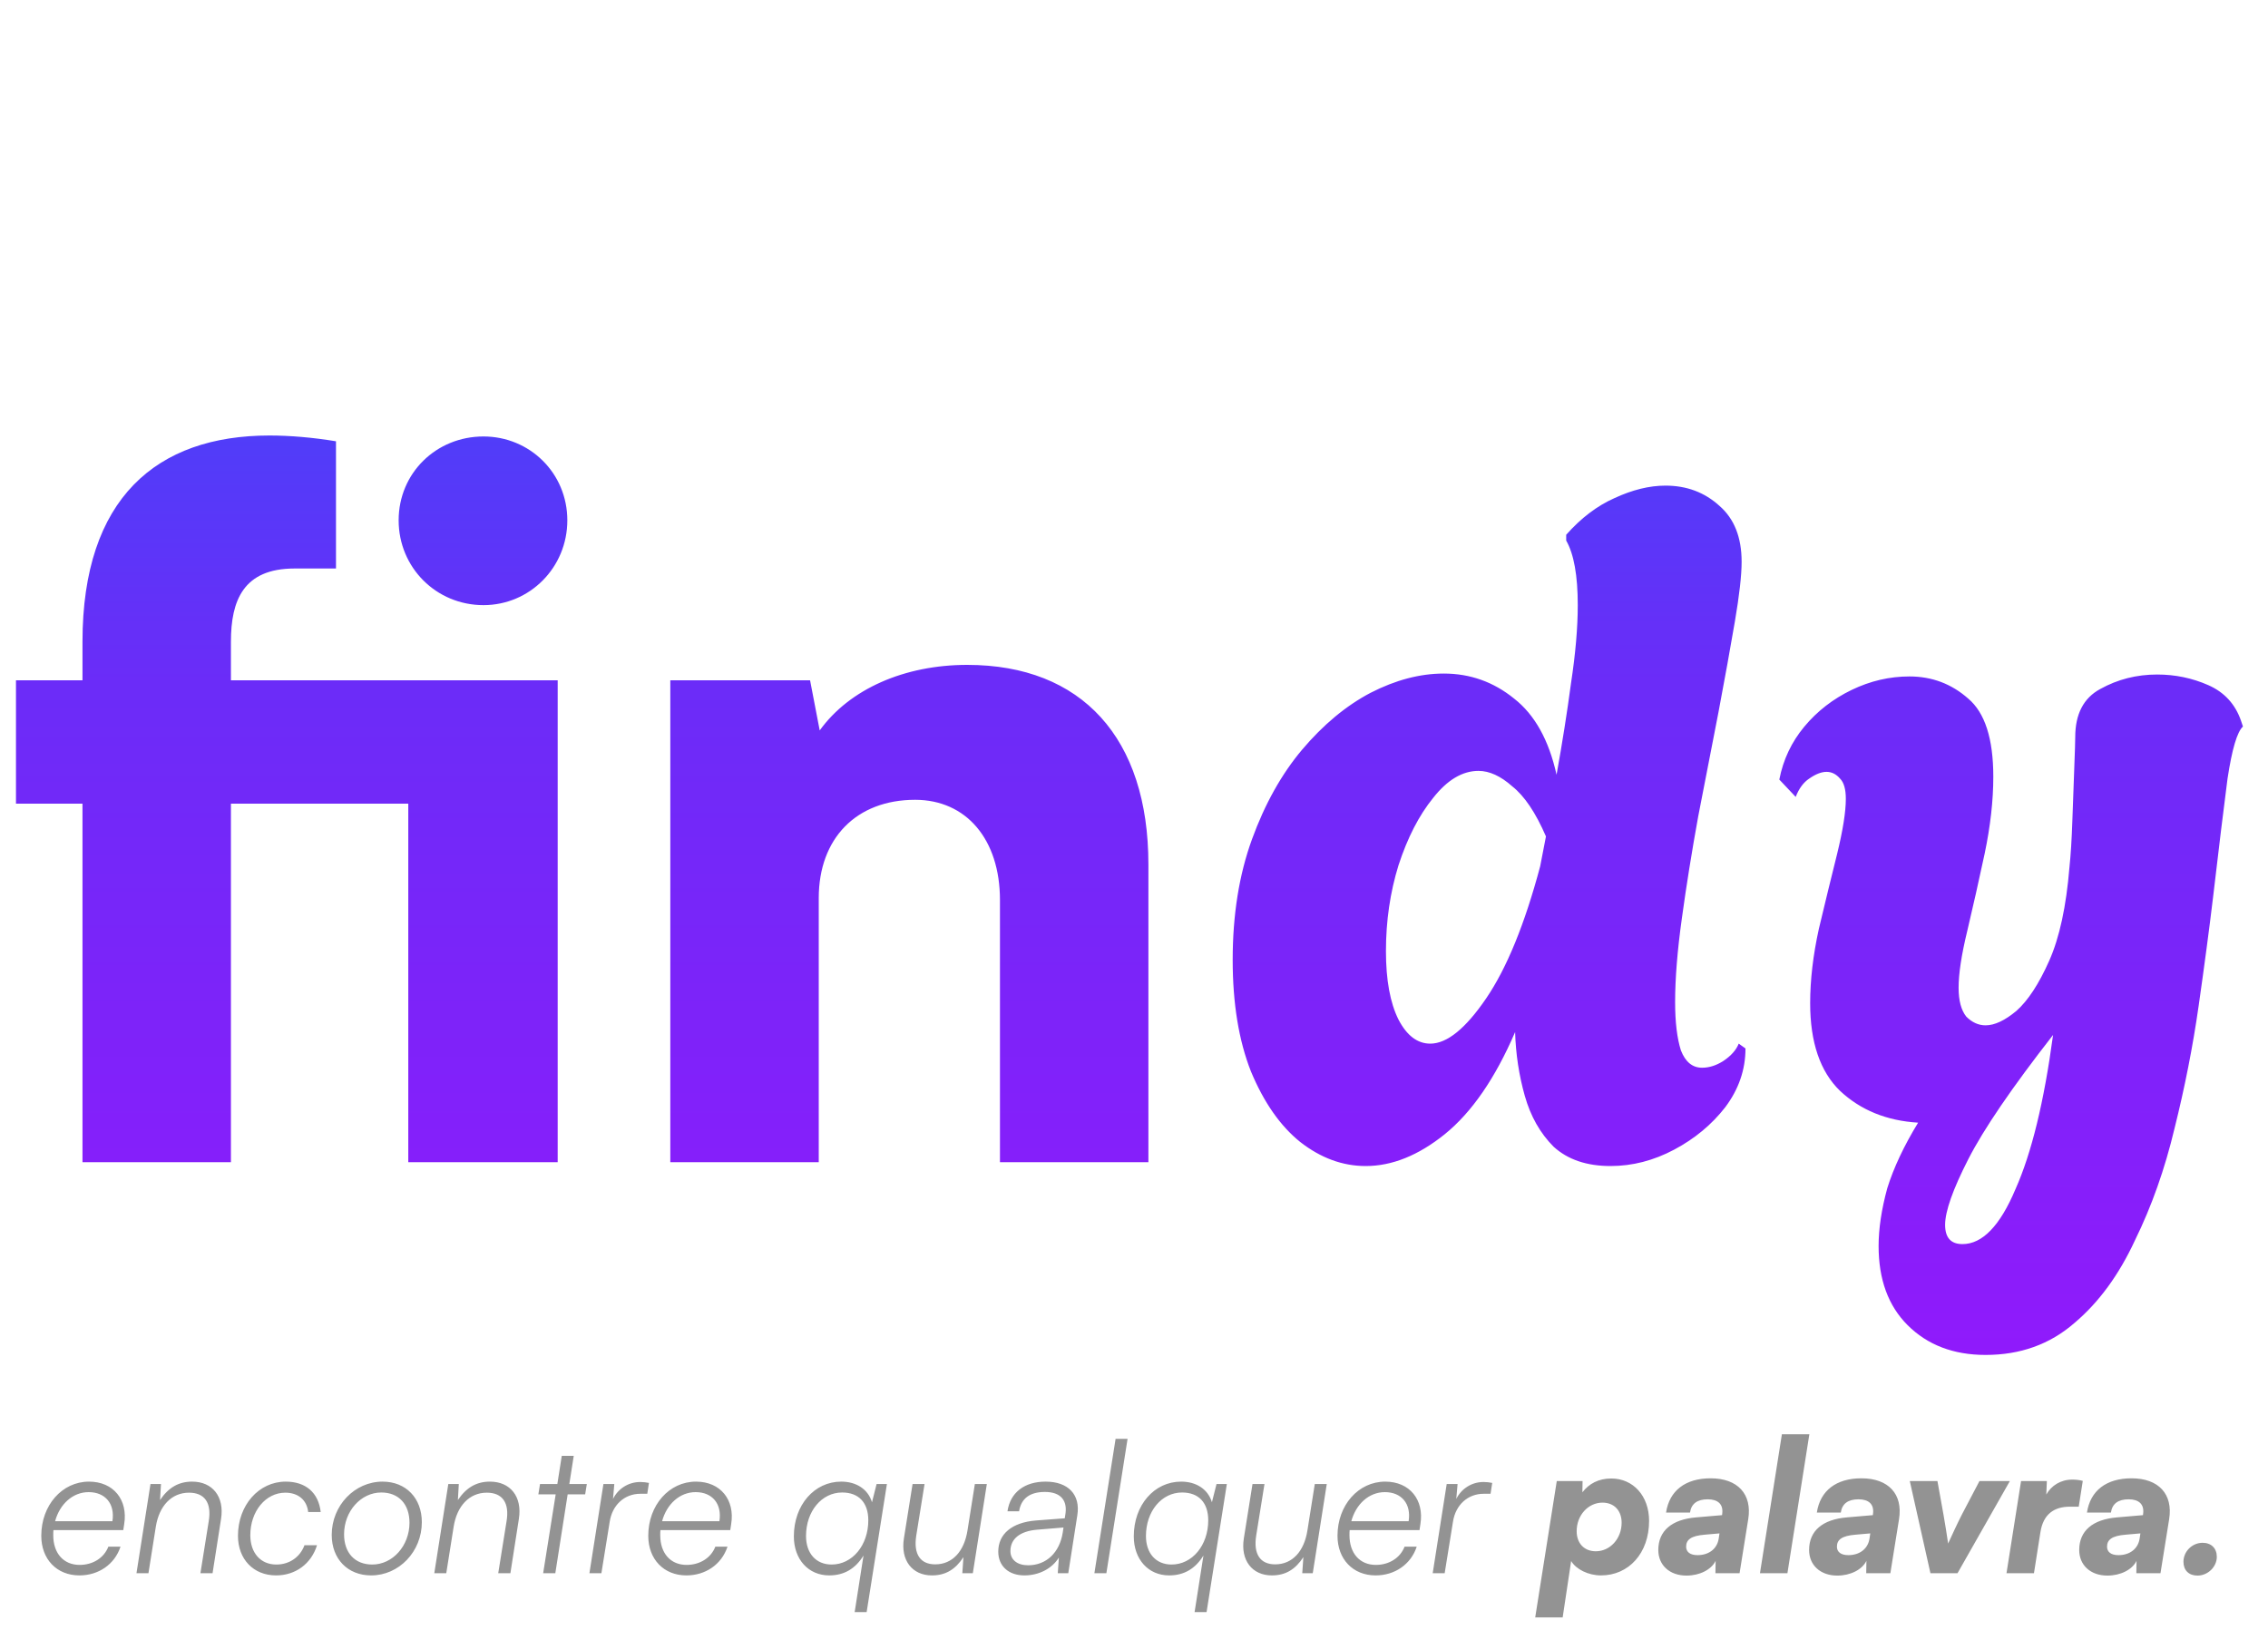
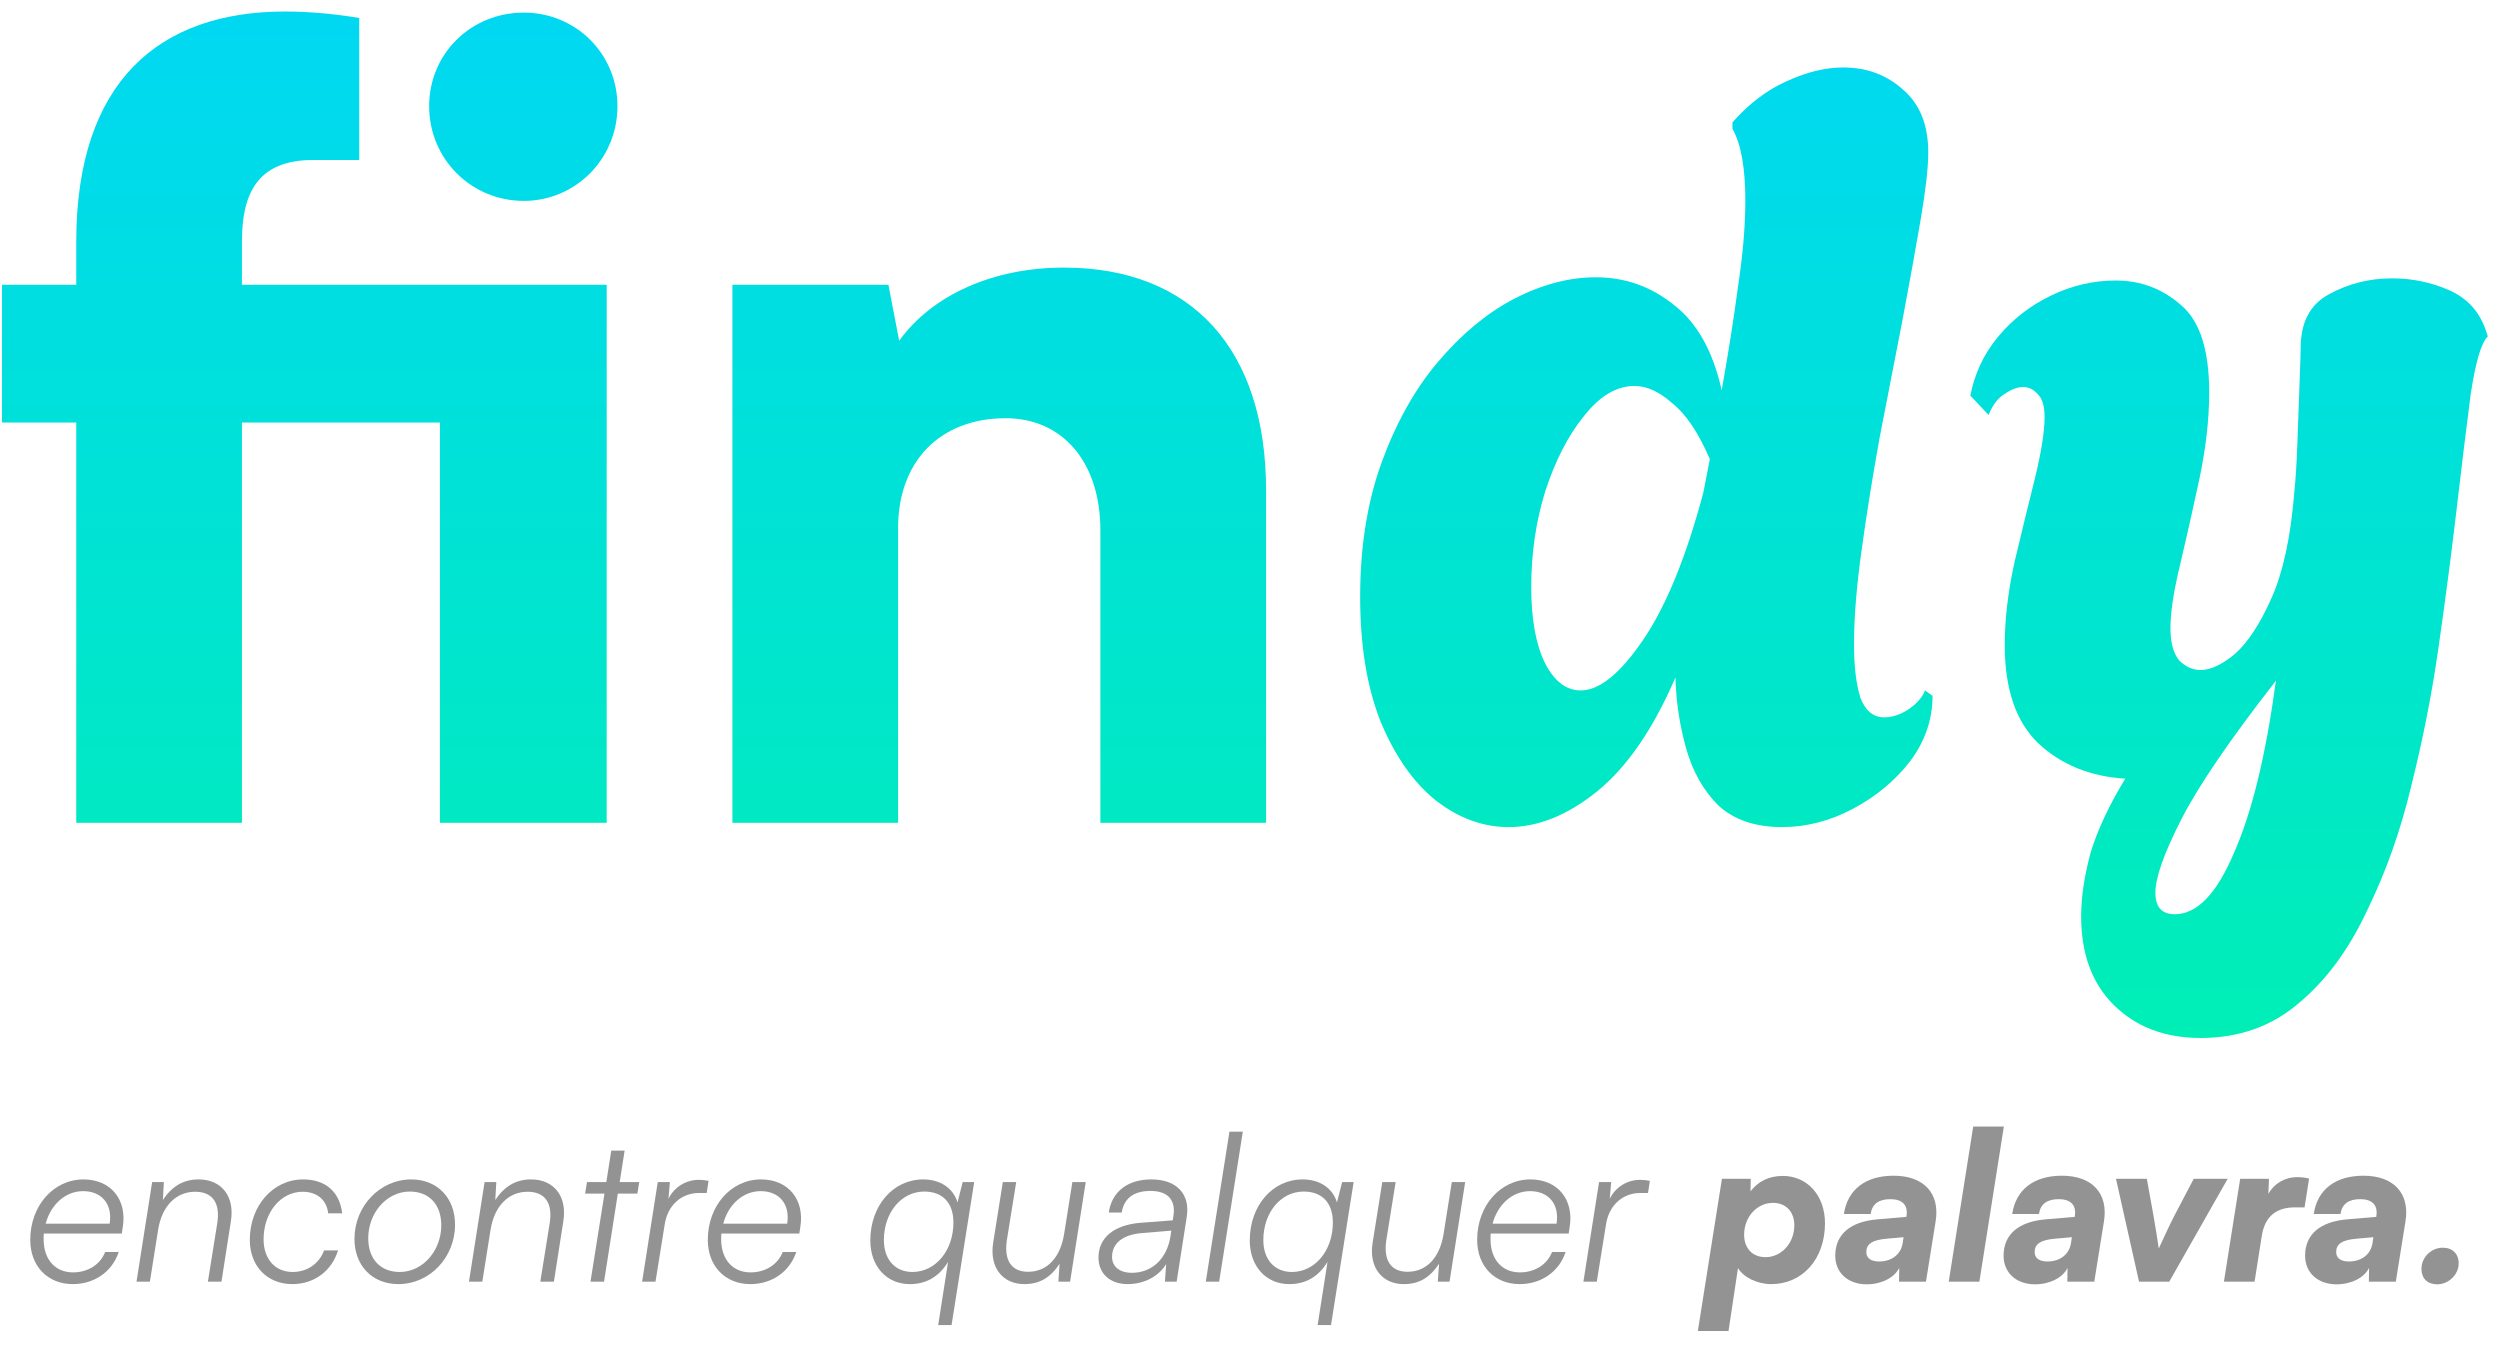
- <svg xmlns="http://www.w3.org/2000/svg" width="160" height="115" viewBox="0 0 160 115" fill="none">
-   <path d="M28.803 82V56.704H16.291V82H5.819V56.704H1.127V48H5.819V45.28C5.819 35.148 11.055 30.728 19.011 30.728C20.439 30.728 22.071 30.864 23.703 31.136V40.112H20.779C17.175 40.112 16.291 42.356 16.291 45.28V48H39.343V82H28.803ZM34.107 42.696C30.775 42.696 28.123 40.044 28.123 36.712C28.123 33.38 30.775 30.796 34.107 30.796C37.371 30.796 40.023 33.38 40.023 36.712C40.023 40.044 37.371 42.696 34.107 42.696ZM57.76 82H47.288V48H57.148L57.828 51.536C59.936 48.612 63.812 46.912 68.232 46.912C76.324 46.912 81.016 52.08 81.016 60.988V82H70.544V63.504C70.544 59.22 68.164 56.432 64.56 56.432C60.412 56.432 57.76 59.152 57.76 63.368V82ZM96.346 82.272C94.714 82.272 93.173 81.705 91.722 80.572C90.317 79.439 89.161 77.784 88.254 75.608C87.393 73.432 86.962 70.803 86.962 67.72C86.962 64.547 87.415 61.713 88.322 59.22C89.229 56.727 90.407 54.619 91.858 52.896C93.354 51.128 94.963 49.791 96.686 48.884C98.454 47.977 100.177 47.524 101.854 47.524C103.713 47.524 105.367 48.113 106.818 49.292C108.269 50.425 109.266 52.216 109.81 54.664C110.218 52.397 110.558 50.244 110.83 48.204C111.147 46.119 111.306 44.283 111.306 42.696C111.306 40.611 111.034 39.092 110.49 38.14V37.732C111.533 36.553 112.666 35.692 113.89 35.148C115.159 34.559 116.361 34.264 117.494 34.264C118.99 34.264 120.259 34.74 121.302 35.692C122.345 36.599 122.866 37.913 122.866 39.636C122.866 40.588 122.707 41.993 122.39 43.852C122.073 45.711 121.687 47.841 121.234 50.244C120.781 52.601 120.305 55.049 119.806 57.588C119.353 60.081 118.967 62.484 118.65 64.796C118.333 67.063 118.174 69.035 118.174 70.712C118.174 72.117 118.31 73.251 118.582 74.112C118.899 74.928 119.398 75.336 120.078 75.336C120.577 75.336 121.075 75.177 121.574 74.86C122.118 74.497 122.481 74.089 122.662 73.636L123.138 73.976C123.138 75.472 122.662 76.855 121.71 78.124C120.758 79.348 119.557 80.345 118.106 81.116C116.655 81.887 115.159 82.272 113.618 82.272C111.941 82.272 110.603 81.819 109.606 80.912C108.654 79.96 107.974 78.759 107.566 77.308C107.158 75.857 106.931 74.361 106.886 72.82C105.481 76.084 103.826 78.487 101.922 80.028C100.063 81.524 98.205 82.272 96.346 82.272ZM100.902 73.636C102.081 73.636 103.395 72.571 104.846 70.44C106.297 68.309 107.566 65.204 108.654 61.124L109.062 59.016C108.337 57.339 107.543 56.16 106.682 55.48C105.866 54.755 105.073 54.392 104.302 54.392C103.169 54.392 102.103 55.027 101.106 56.296C100.109 57.52 99.293 59.107 98.658 61.056C98.069 62.96 97.774 64.977 97.774 67.108C97.774 69.148 98.069 70.757 98.658 71.936C99.247 73.069 99.995 73.636 100.902 73.636ZM140.077 95.6C137.81 95.6 135.974 94.897 134.569 93.492C133.209 92.132 132.529 90.273 132.529 87.916C132.529 86.692 132.733 85.332 133.141 83.836C133.594 82.385 134.32 80.844 135.317 79.212C133.096 79.076 131.26 78.328 129.809 76.968C128.404 75.608 127.701 73.545 127.701 70.78C127.701 69.148 127.905 67.403 128.313 65.544C128.766 63.64 129.197 61.872 129.605 60.24C130.013 58.563 130.217 57.271 130.217 56.364C130.217 55.684 130.081 55.208 129.809 54.936C129.537 54.619 129.22 54.46 128.857 54.46C128.494 54.46 128.086 54.619 127.633 54.936C127.225 55.208 126.908 55.639 126.681 56.228L125.525 55.004C125.797 53.599 126.386 52.352 127.293 51.264C128.2 50.176 129.31 49.315 130.625 48.68C131.94 48.045 133.3 47.728 134.705 47.728C136.292 47.728 137.674 48.249 138.853 49.292C140.032 50.289 140.621 52.125 140.621 54.8C140.621 56.477 140.417 58.291 140.009 60.24C139.601 62.144 139.193 63.957 138.785 65.68C138.377 67.357 138.173 68.695 138.173 69.692C138.173 70.599 138.354 71.279 138.717 71.732C139.125 72.14 139.578 72.344 140.077 72.344C140.712 72.344 141.437 72.004 142.253 71.324C143.069 70.599 143.84 69.42 144.565 67.788C145.29 66.156 145.766 63.957 145.993 61.192C146.084 60.331 146.152 59.243 146.197 57.928C146.242 56.568 146.288 55.321 146.333 54.188C146.378 53.009 146.401 52.284 146.401 52.012C146.401 50.38 146.99 49.247 148.169 48.612C149.393 47.932 150.73 47.592 152.181 47.592C153.45 47.592 154.652 47.841 155.785 48.34C156.918 48.839 157.689 49.677 158.097 50.856L158.233 51.264C157.825 51.627 157.462 52.851 157.145 54.936C156.873 57.021 156.533 59.809 156.125 63.3C155.853 65.567 155.513 68.128 155.105 70.984C154.697 73.84 154.13 76.719 153.405 79.62C152.725 82.476 151.796 85.105 150.617 87.508C149.484 89.956 148.056 91.905 146.333 93.356C144.61 94.852 142.525 95.6 140.077 95.6ZM138.445 87.78C139.85 87.78 141.097 86.488 142.185 83.904C143.318 81.365 144.202 77.739 144.837 73.024C141.936 76.741 139.941 79.665 138.853 81.796C137.765 83.927 137.221 85.468 137.221 86.42C137.221 87.327 137.629 87.78 138.445 87.78Z" fill="url(#paint0_linear_26_100)" />
-   <path d="M5.603 111.156C4.004 111.156 2.912 110.012 2.912 108.361C2.912 106.203 4.381 104.539 6.279 104.539C8.008 104.539 9.035 105.826 8.762 107.529L8.697 107.958H3.77C3.757 108.075 3.757 108.192 3.757 108.322C3.757 109.596 4.485 110.415 5.616 110.415C6.539 110.415 7.332 109.934 7.644 109.128H8.502C8.086 110.389 6.942 111.156 5.603 111.156ZM6.253 105.28C5.135 105.28 4.212 106.125 3.887 107.334H7.93C8.125 106.099 7.423 105.28 6.253 105.28ZM10.473 111H9.628L10.616 104.708H11.357L11.291 105.839C11.877 104.968 12.591 104.539 13.553 104.539C14.996 104.539 15.841 105.605 15.595 107.165L14.996 111H14.139L14.723 107.347C14.944 106.034 14.438 105.319 13.332 105.319C12.111 105.319 11.226 106.242 10.992 107.724L10.473 111ZM16.788 108.361C16.788 106.203 18.257 104.539 20.155 104.539C21.572 104.539 22.469 105.319 22.625 106.684H21.741C21.65 105.839 21.039 105.319 20.129 105.319C18.738 105.319 17.659 106.632 17.659 108.322C17.659 109.57 18.387 110.389 19.492 110.389C20.415 110.389 21.169 109.869 21.481 109.024H22.365C21.962 110.337 20.844 111.156 19.479 111.156C17.88 111.156 16.788 110.012 16.788 108.361ZM23.402 108.296C23.402 106.229 25.014 104.539 26.99 104.539C28.641 104.539 29.759 105.709 29.759 107.399C29.759 109.479 28.147 111.156 26.184 111.156C24.533 111.156 23.402 109.999 23.402 108.296ZM24.273 108.257C24.273 109.57 25.04 110.389 26.262 110.389C27.705 110.389 28.888 109.063 28.888 107.438C28.888 106.125 28.121 105.306 26.899 105.306C25.456 105.306 24.273 106.632 24.273 108.257ZM31.483 111H30.638L31.626 104.708H32.367L32.302 105.839C32.887 104.968 33.602 104.539 34.564 104.539C36.007 104.539 36.852 105.605 36.605 107.165L36.007 111H35.149L35.734 107.347C35.955 106.034 35.448 105.319 34.343 105.319C33.121 105.319 32.237 106.242 32.003 107.724L31.483 111ZM39.176 111H38.318L39.202 105.436H37.98L38.097 104.708H39.319L39.631 102.719H40.476L40.164 104.708H41.399L41.282 105.436H40.047L39.176 111ZM45.781 104.63L45.664 105.397H45.17C44.065 105.397 43.194 106.177 43.012 107.373L42.427 111H41.582L42.57 104.708H43.337L43.246 105.761C43.597 105.046 44.325 104.565 45.17 104.565C45.378 104.565 45.586 104.591 45.781 104.63ZM48.424 111.156C46.825 111.156 45.733 110.012 45.733 108.361C45.733 106.203 47.202 104.539 49.1 104.539C50.829 104.539 51.856 105.826 51.583 107.529L51.518 107.958H46.591C46.578 108.075 46.578 108.192 46.578 108.322C46.578 109.596 47.306 110.415 48.437 110.415C49.36 110.415 50.153 109.934 50.465 109.128H51.323C50.907 110.389 49.763 111.156 48.424 111.156ZM49.074 105.28C47.956 105.28 47.033 106.125 46.708 107.334H50.751C50.946 106.099 50.244 105.28 49.074 105.28ZM56.004 108.4C56.004 106.19 57.447 104.539 59.345 104.539C60.424 104.539 61.243 105.085 61.516 105.995L61.841 104.708H62.569L61.139 113.743H60.294L60.918 109.752C60.346 110.688 59.54 111.156 58.5 111.156C57.031 111.156 56.004 110.025 56.004 108.4ZM56.862 108.374C56.862 109.596 57.564 110.389 58.669 110.389C60.125 110.389 61.256 109.037 61.256 107.269C61.256 106.034 60.593 105.306 59.41 105.306C57.967 105.306 56.862 106.632 56.862 108.374ZM68.773 104.708H69.618L68.63 111H67.889L67.967 109.869C67.395 110.74 66.706 111.156 65.744 111.156C64.353 111.156 63.521 110.09 63.768 108.543L64.379 104.708H65.224L64.639 108.348C64.431 109.674 64.938 110.376 65.978 110.376C67.187 110.376 68.019 109.466 68.253 107.984L68.773 104.708ZM72.27 111.156C71.152 111.156 70.424 110.493 70.424 109.479C70.424 108.231 71.386 107.425 73.063 107.282L75.117 107.126L75.143 106.944C75.351 105.865 74.831 105.267 73.713 105.267C72.647 105.267 72.036 105.735 71.893 106.632H71.074C71.269 105.306 72.27 104.539 73.765 104.539C75.364 104.539 76.235 105.462 76.001 106.918L75.364 111H74.623L74.701 109.895C74.22 110.675 73.297 111.156 72.27 111.156ZM72.53 110.441C73.817 110.441 74.753 109.544 74.974 108.127L75.026 107.776L73.154 107.932C71.945 108.036 71.282 108.582 71.282 109.44C71.282 110.051 71.763 110.441 72.53 110.441ZM78.051 111H77.206L78.701 101.523H79.546L78.051 111ZM79.985 108.4C79.985 106.19 81.428 104.539 83.326 104.539C84.405 104.539 85.224 105.085 85.497 105.995L85.822 104.708H86.55L85.12 113.743H84.275L84.899 109.752C84.327 110.688 83.521 111.156 82.481 111.156C81.012 111.156 79.985 110.025 79.985 108.4ZM80.843 108.374C80.843 109.596 81.545 110.389 82.65 110.389C84.106 110.389 85.237 109.037 85.237 107.269C85.237 106.034 84.574 105.306 83.391 105.306C81.948 105.306 80.843 106.632 80.843 108.374ZM92.754 104.708H93.599L92.611 111H91.87L91.948 109.869C91.376 110.74 90.687 111.156 89.725 111.156C88.334 111.156 87.502 110.09 87.749 108.543L88.36 104.708H89.205L88.62 108.348C88.412 109.674 88.919 110.376 89.959 110.376C91.168 110.376 92 109.466 92.234 107.984L92.754 104.708ZM97.047 111.156C95.448 111.156 94.356 110.012 94.356 108.361C94.356 106.203 95.825 104.539 97.723 104.539C99.452 104.539 100.479 105.826 100.206 107.529L100.141 107.958H95.214C95.201 108.075 95.201 108.192 95.201 108.322C95.201 109.596 95.929 110.415 97.06 110.415C97.983 110.415 98.776 109.934 99.088 109.128H99.946C99.53 110.389 98.386 111.156 97.047 111.156ZM97.697 105.28C96.579 105.28 95.656 106.125 95.331 107.334H99.374C99.569 106.099 98.867 105.28 97.697 105.28ZM105.271 104.63L105.154 105.397H104.66C103.555 105.397 102.684 106.177 102.502 107.373L101.917 111H101.072L102.06 104.708H102.827L102.736 105.761C103.087 105.046 103.815 104.565 104.66 104.565C104.868 104.565 105.076 104.591 105.271 104.63ZM108.304 114.12L109.825 104.5H111.645L111.632 105.293C112.1 104.682 112.776 104.318 113.673 104.318C115.207 104.318 116.338 105.54 116.338 107.308C116.338 109.596 114.895 111.156 112.945 111.156C112.048 111.156 111.19 110.727 110.839 110.142L110.241 114.12H108.304ZM111.229 108.036C111.229 108.881 111.749 109.453 112.581 109.453C113.582 109.453 114.401 108.569 114.401 107.438C114.401 106.593 113.881 106.021 113.049 106.021C112.048 106.021 111.229 106.905 111.229 108.036ZM118.977 111.169C117.794 111.169 116.988 110.441 116.988 109.362C116.988 108.01 117.937 107.204 119.666 107.061L121.486 106.905L121.499 106.788C121.577 106.138 121.2 105.787 120.472 105.787C119.731 105.787 119.315 106.099 119.224 106.723H117.534C117.768 105.176 118.899 104.305 120.68 104.305C122.591 104.305 123.618 105.423 123.332 107.191L122.721 111H121.018L121.031 110.129C120.732 110.753 119.9 111.169 118.977 111.169ZM119.757 109.726C120.563 109.726 121.148 109.271 121.252 108.543L121.304 108.192L120.264 108.283C119.302 108.361 118.951 108.634 118.951 109.128C118.951 109.505 119.237 109.726 119.757 109.726ZM126.097 111H124.16L125.707 101.198H127.644L126.097 111ZM129.615 111.169C128.432 111.169 127.626 110.441 127.626 109.362C127.626 108.01 128.575 107.204 130.304 107.061L132.124 106.905L132.137 106.788C132.215 106.138 131.838 105.787 131.11 105.787C130.369 105.787 129.953 106.099 129.862 106.723H128.172C128.406 105.176 129.537 104.305 131.318 104.305C133.229 104.305 134.256 105.423 133.97 107.191L133.359 111H131.656L131.669 110.129C131.37 110.753 130.538 111.169 129.615 111.169ZM130.395 109.726C131.201 109.726 131.786 109.271 131.89 108.543L131.942 108.192L130.902 108.283C129.94 108.361 129.589 108.634 129.589 109.128C129.589 109.505 129.875 109.726 130.395 109.726ZM136.186 111L134.73 104.5H136.68L137.109 106.879C137.239 107.62 137.343 108.283 137.434 108.907C137.72 108.283 138.097 107.464 138.396 106.879L139.644 104.5H141.789L138.097 111H136.186ZM146.934 104.487L146.648 106.307H146.024C144.906 106.307 144.139 106.84 143.944 108.114L143.489 111H141.552L142.579 104.5H144.399L144.36 105.449C144.724 104.812 145.374 104.396 146.193 104.396C146.44 104.396 146.7 104.422 146.934 104.487ZM148.671 111.169C147.488 111.169 146.682 110.441 146.682 109.362C146.682 108.01 147.631 107.204 149.36 107.061L151.18 106.905L151.193 106.788C151.271 106.138 150.894 105.787 150.166 105.787C149.425 105.787 149.009 106.099 148.918 106.723H147.228C147.462 105.176 148.593 104.305 150.374 104.305C152.285 104.305 153.312 105.423 153.026 107.191L152.415 111H150.712L150.725 110.129C150.426 110.753 149.594 111.169 148.671 111.169ZM149.451 109.726C150.257 109.726 150.842 109.271 150.946 108.543L150.998 108.192L149.958 108.283C148.996 108.361 148.645 108.634 148.645 109.128C148.645 109.505 148.931 109.726 149.451 109.726ZM155.024 111.169C154.413 111.169 154.036 110.792 154.036 110.194C154.036 109.466 154.647 108.855 155.388 108.855C155.999 108.855 156.389 109.245 156.389 109.843C156.389 110.558 155.752 111.169 155.024 111.169Z" fill="#939393" />
+ <svg xmlns="http://www.w3.org/2000/svg" width="158" height="85" viewBox="0 0 158 85" fill="none">
+   <path d="M27.803 52V26.704H15.291V52H4.819V26.704H0.127V18H4.819V15.28C4.819 5.148 10.055 0.728 18.011 0.728C19.439 0.728 21.071 0.864 22.703 1.136V10.112H19.779C16.175 10.112 15.291 12.356 15.291 15.28V18H38.343V52H27.803ZM33.107 12.696C29.775 12.696 27.123 10.044 27.123 6.712C27.123 3.38 29.775 0.796 33.107 0.796C36.371 0.796 39.023 3.38 39.023 6.712C39.023 10.044 36.371 12.696 33.107 12.696Z" fill="url(#paint0_linear_31_140)" />
+   <path d="M56.76 52H46.288V18H56.148L56.828 21.536C58.936 18.612 62.812 16.912 67.232 16.912C75.324 16.912 80.016 22.08 80.016 30.988V52H69.544V33.504C69.544 29.22 67.164 26.432 63.56 26.432C59.412 26.432 56.76 29.152 56.76 33.368V52Z" fill="url(#paint1_linear_31_140)" />
+   <path d="M95.346 52.272C93.714 52.272 92.173 51.705 90.722 50.572C89.317 49.439 88.161 47.784 87.254 45.608C86.393 43.432 85.962 40.803 85.962 37.72C85.962 34.547 86.415 31.713 87.322 29.22C88.229 26.727 89.407 24.619 90.858 22.896C92.354 21.128 93.963 19.791 95.686 18.884C97.454 17.977 99.177 17.524 100.854 17.524C102.713 17.524 104.367 18.113 105.818 19.292C107.269 20.425 108.266 22.216 108.81 24.664C109.218 22.397 109.558 20.244 109.83 18.204C110.147 16.119 110.306 14.283 110.306 12.696C110.306 10.611 110.034 9.092 109.49 8.14V7.732C110.533 6.553 111.666 5.692 112.89 5.148C114.159 4.559 115.361 4.264 116.494 4.264C117.99 4.264 119.259 4.74 120.302 5.692C121.345 6.599 121.866 7.913 121.866 9.636C121.866 10.588 121.707 11.993 121.39 13.852C121.073 15.711 120.687 17.841 120.234 20.244C119.781 22.601 119.305 25.049 118.806 27.588C118.353 30.081 117.967 32.484 117.65 34.796C117.333 37.063 117.174 39.035 117.174 40.712C117.174 42.117 117.31 43.251 117.582 44.112C117.899 44.928 118.398 45.336 119.078 45.336C119.577 45.336 120.075 45.177 120.574 44.86C121.118 44.497 121.481 44.089 121.662 43.636L122.138 43.976C122.138 45.472 121.662 46.855 120.71 48.124C119.758 49.348 118.557 50.345 117.106 51.116C115.655 51.887 114.159 52.272 112.618 52.272C110.941 52.272 109.603 51.819 108.606 50.912C107.654 49.96 106.974 48.759 106.566 47.308C106.158 45.857 105.931 44.361 105.886 42.82C104.481 46.084 102.826 48.487 100.922 50.028C99.063 51.524 97.205 52.272 95.346 52.272ZM99.902 43.636C101.081 43.636 102.395 42.571 103.846 40.44C105.297 38.309 106.566 35.204 107.654 31.124L108.062 29.016C107.337 27.339 106.543 26.16 105.682 25.48C104.866 24.755 104.073 24.392 103.302 24.392C102.169 24.392 101.103 25.027 100.106 26.296C99.109 27.52 98.293 29.107 97.658 31.056C97.069 32.96 96.774 34.977 96.774 37.108C96.774 39.148 97.069 40.757 97.658 41.936C98.247 43.069 98.995 43.636 99.902 43.636Z" fill="url(#paint2_linear_31_140)" />
+   <path d="M139.077 65.6C136.81 65.6 134.974 64.897 133.569 63.492C132.209 62.132 131.529 60.273 131.529 57.916C131.529 56.692 131.733 55.332 132.141 53.836C132.594 52.385 133.32 50.844 134.317 49.212C132.096 49.076 130.26 48.328 128.809 46.968C127.404 45.608 126.701 43.545 126.701 40.78C126.701 39.148 126.905 37.403 127.313 35.544C127.766 33.64 128.197 31.872 128.605 30.24C129.013 28.563 129.217 27.271 129.217 26.364C129.217 25.684 129.081 25.208 128.809 24.936C128.537 24.619 128.22 24.46 127.857 24.46C127.494 24.46 127.086 24.619 126.633 24.936C126.225 25.208 125.908 25.639 125.681 26.228L124.525 25.004C124.797 23.599 125.386 22.352 126.293 21.264C127.2 20.176 128.31 19.315 129.625 18.68C130.94 18.045 132.3 17.728 133.705 17.728C135.292 17.728 136.674 18.249 137.853 19.292C139.032 20.289 139.621 22.125 139.621 24.8C139.621 26.477 139.417 28.291 139.009 30.24C138.601 32.144 138.193 33.957 137.785 35.68C137.377 37.357 137.173 38.695 137.173 39.692C137.173 40.599 137.354 41.279 137.717 41.732C138.125 42.14 138.578 42.344 139.077 42.344C139.712 42.344 140.437 42.004 141.253 41.324C142.069 40.599 142.84 39.42 143.565 37.788C144.29 36.156 144.766 33.957 144.993 31.192C145.084 30.331 145.152 29.243 145.197 27.928C145.242 26.568 145.288 25.321 145.333 24.188C145.378 23.009 145.401 22.284 145.401 22.012C145.401 20.38 145.99 19.247 147.169 18.612C148.393 17.932 149.73 17.592 151.181 17.592C152.45 17.592 153.652 17.841 154.785 18.34C155.918 18.839 156.689 19.677 157.097 20.856L157.233 21.264C156.825 21.627 156.462 22.851 156.145 24.936C155.873 27.021 155.533 29.809 155.125 33.3C154.853 35.567 154.513 38.128 154.105 40.984C153.697 43.84 153.13 46.719 152.405 49.62C151.725 52.476 150.796 55.105 149.617 57.508C148.484 59.956 147.056 61.905 145.333 63.356C143.61 64.852 141.525 65.6 139.077 65.6ZM137.445 57.78C138.85 57.78 140.097 56.488 141.185 53.904C142.318 51.365 143.202 47.739 143.837 43.024C140.936 46.741 138.941 49.665 137.853 51.796C136.765 53.927 136.221 55.468 136.221 56.42C136.221 57.327 136.629 57.78 137.445 57.78Z" fill="url(#paint3_linear_31_140)" />
+   <path d="M4.603 81.156C3.004 81.156 1.912 80.012 1.912 78.361C1.912 76.203 3.381 74.539 5.279 74.539C7.008 74.539 8.035 75.826 7.762 77.529L7.697 77.958H2.77C2.757 78.075 2.757 78.192 2.757 78.322C2.757 79.596 3.485 80.415 4.616 80.415C5.539 80.415 6.332 79.934 6.644 79.128H7.502C7.086 80.389 5.942 81.156 4.603 81.156ZM5.253 75.28C4.135 75.28 3.212 76.125 2.887 77.334H6.93C7.125 76.099 6.423 75.28 5.253 75.28Z" fill="#939393" />
+   <path d="M9.473 81H8.628L9.616 74.708H10.357L10.292 75.839C10.877 74.968 11.592 74.539 12.554 74.539C13.997 74.539 14.842 75.605 14.595 77.165L13.997 81H13.139L13.724 77.347C13.945 76.034 13.438 75.319 12.333 75.319C11.111 75.319 10.227 76.242 9.993 77.724L9.473 81Z" fill="#939393" />
+   <path d="M15.788 78.361C15.788 76.203 17.257 74.539 19.155 74.539C20.572 74.539 21.469 75.319 21.625 76.684H20.741C20.65 75.839 20.039 75.319 19.129 75.319C17.738 75.319 16.659 76.632 16.659 78.322C16.659 79.57 17.387 80.389 18.492 80.389C19.415 80.389 20.169 79.869 20.481 79.024H21.365C20.962 80.337 19.844 81.156 18.479 81.156C16.88 81.156 15.788 80.012 15.788 78.361Z" fill="#939393" />
+   <path d="M22.402 78.296C22.402 76.229 24.014 74.539 25.99 74.539C27.641 74.539 28.759 75.709 28.759 77.399C28.759 79.479 27.147 81.156 25.184 81.156C23.533 81.156 22.402 79.999 22.402 78.296ZM23.273 78.257C23.273 79.57 24.04 80.389 25.262 80.389C26.705 80.389 27.888 79.063 27.888 77.438C27.888 76.125 27.121 75.306 25.899 75.306C24.456 75.306 23.273 76.632 23.273 78.257Z" fill="#939393" />
+   <path d="M30.483 81H29.638L30.626 74.708H31.367L31.302 75.839C31.887 74.968 32.602 74.539 33.564 74.539C35.007 74.539 35.852 75.605 35.605 77.165L35.007 81H34.149L34.734 77.347C34.955 76.034 34.448 75.319 33.343 75.319C32.121 75.319 31.237 76.242 31.003 77.724L30.483 81Z" fill="#939393" />
+   <path d="M38.176 81H37.319L38.203 75.436H36.98L37.097 74.708H38.319L38.632 72.719H39.477L39.164 74.708H40.4L40.282 75.436H39.047L38.176 81Z" fill="#939393" />
+   <path d="M44.781 74.63L44.664 75.397H44.17C43.065 75.397 42.194 76.177 42.012 77.373L41.427 81H40.582L41.57 74.708H42.337L42.246 75.761C42.597 75.046 43.325 74.565 44.17 74.565C44.378 74.565 44.586 74.591 44.781 74.63Z" fill="#939393" />
+   <path d="M47.424 81.156C45.825 81.156 44.733 80.012 44.733 78.361C44.733 76.203 46.202 74.539 48.1 74.539C49.829 74.539 50.856 75.826 50.583 77.529L50.518 77.958H45.591C45.578 78.075 45.578 78.192 45.578 78.322C45.578 79.596 46.306 80.415 47.437 80.415C48.36 80.415 49.153 79.934 49.465 79.128H50.323C49.907 80.389 48.763 81.156 47.424 81.156ZM48.074 75.28C46.956 75.28 46.033 76.125 45.708 77.334H49.751C49.946 76.099 49.244 75.28 48.074 75.28Z" fill="#939393" />
+   <path d="M55.004 78.4C55.004 76.19 56.447 74.539 58.345 74.539C59.424 74.539 60.243 75.085 60.516 75.995L60.841 74.708H61.569L60.139 83.743H59.294L59.918 79.752C59.346 80.688 58.54 81.156 57.5 81.156C56.031 81.156 55.004 80.025 55.004 78.4ZM55.862 78.374C55.862 79.596 56.564 80.389 57.669 80.389C59.125 80.389 60.256 79.037 60.256 77.269C60.256 76.034 59.593 75.306 58.41 75.306C56.967 75.306 55.862 76.632 55.862 78.374Z" fill="#939393" />
+   <path d="M67.773 74.708H68.618L67.63 81H66.889L66.967 79.869C66.395 80.74 65.706 81.156 64.744 81.156C63.353 81.156 62.521 80.09 62.768 78.543L63.379 74.708H64.224L63.639 78.348C63.431 79.674 63.938 80.376 64.978 80.376C66.187 80.376 67.019 79.466 67.253 77.984L67.773 74.708Z" fill="#939393" />
+   <path d="M71.27 81.156C70.152 81.156 69.424 80.493 69.424 79.479C69.424 78.231 70.386 77.425 72.063 77.282L74.117 77.126L74.143 76.944C74.351 75.865 73.831 75.267 72.713 75.267C71.647 75.267 71.036 75.735 70.893 76.632H70.074C70.269 75.306 71.27 74.539 72.765 74.539C74.364 74.539 75.235 75.462 75.001 76.918L74.364 81H73.623L73.701 79.895C73.22 80.675 72.297 81.156 71.27 81.156ZM71.53 80.441C72.817 80.441 73.753 79.544 73.974 78.127L74.026 77.776L72.154 77.932C70.945 78.036 70.282 78.582 70.282 79.44C70.282 80.051 70.763 80.441 71.53 80.441Z" fill="#939393" />
+   <path d="M77.051 81H76.206L77.701 71.523H78.546L77.051 81Z" fill="#939393" />
+   <path d="M78.985 78.4C78.985 76.19 80.428 74.539 82.326 74.539C83.405 74.539 84.224 75.085 84.497 75.995L84.822 74.708H85.55L84.12 83.743H83.275L83.899 79.752C83.327 80.688 82.521 81.156 81.481 81.156C80.012 81.156 78.985 80.025 78.985 78.4ZM79.843 78.374C79.843 79.596 80.545 80.389 81.65 80.389C83.106 80.389 84.237 79.037 84.237 77.269C84.237 76.034 83.574 75.306 82.391 75.306C80.948 75.306 79.843 76.632 79.843 78.374Z" fill="#939393" />
+   <path d="M91.754 74.708H92.599L91.611 81H90.87L90.948 79.869C90.376 80.74 89.687 81.156 88.725 81.156C87.334 81.156 86.502 80.09 86.749 78.543L87.36 74.708H88.205L87.62 78.348C87.412 79.674 87.919 80.376 88.959 80.376C90.168 80.376 91 79.466 91.234 77.984L91.754 74.708Z" fill="#939393" />
+   <path d="M96.047 81.156C94.448 81.156 93.356 80.012 93.356 78.361C93.356 76.203 94.825 74.539 96.723 74.539C98.452 74.539 99.479 75.826 99.206 77.529L99.141 77.958H94.214C94.201 78.075 94.201 78.192 94.201 78.322C94.201 79.596 94.929 80.415 96.06 80.415C96.983 80.415 97.776 79.934 98.088 79.128H98.946C98.53 80.389 97.386 81.156 96.047 81.156ZM96.697 75.28C95.579 75.28 94.656 76.125 94.331 77.334H98.374C98.569 76.099 97.867 75.28 96.697 75.28Z" fill="#939393" />
+   <path d="M104.271 74.63L104.154 75.397H103.66C102.555 75.397 101.684 76.177 101.502 77.373L100.917 81H100.072L101.06 74.708H101.827L101.736 75.761C102.087 75.046 102.815 74.565 103.66 74.565C103.868 74.565 104.076 74.591 104.271 74.63Z" fill="#939393" />
+   <path d="M107.304 84.12L108.826 74.5H110.646L110.632 75.293C111.1 74.682 111.776 74.318 112.674 74.318C114.208 74.318 115.339 75.54 115.339 77.308C115.339 79.596 113.896 81.156 111.946 81.156C111.049 81.156 110.191 80.727 109.84 80.142L109.242 84.12H107.304ZM110.229 78.036C110.229 78.881 110.749 79.453 111.581 79.453C112.582 79.453 113.401 78.569 113.401 77.438C113.401 76.593 112.881 76.021 112.049 76.021C111.048 76.021 110.229 76.905 110.229 78.036Z" fill="#939393" />
+   <path d="M117.977 81.169C116.794 81.169 115.988 80.441 115.988 79.362C115.988 78.01 116.937 77.204 118.666 77.061L120.486 76.905L120.499 76.788C120.577 76.138 120.2 75.787 119.472 75.787C118.731 75.787 118.315 76.099 118.224 76.723H116.534C116.768 75.176 117.899 74.305 119.68 74.305C121.591 74.305 122.618 75.423 122.332 77.191L121.721 81H120.018L120.031 80.129C119.732 80.753 118.9 81.169 117.977 81.169ZM118.757 79.726C119.563 79.726 120.148 79.271 120.252 78.543L120.304 78.192L119.264 78.283C118.302 78.361 117.951 78.634 117.951 79.128C117.951 79.505 118.237 79.726 118.757 79.726Z" fill="#939393" />
+   <path d="M125.097 81H123.16L124.707 71.198H126.644L125.097 81Z" fill="#939393" />
+   <path d="M128.615 81.169C127.432 81.169 126.626 80.441 126.626 79.362C126.626 78.01 127.575 77.204 129.304 77.061L131.124 76.905L131.137 76.788C131.215 76.138 130.838 75.787 130.11 75.787C129.369 75.787 128.953 76.099 128.862 76.723H127.172C127.406 75.176 128.537 74.305 130.318 74.305C132.229 74.305 133.256 75.423 132.97 77.191L132.359 81H130.656L130.669 80.129C130.37 80.753 129.538 81.169 128.615 81.169ZM129.395 79.726C130.201 79.726 130.786 79.271 130.89 78.543L130.942 78.192L129.902 78.283C128.94 78.361 128.589 78.634 128.589 79.128C128.589 79.505 128.875 79.726 129.395 79.726Z" fill="#939393" />
+   <path d="M135.186 81L133.73 74.5H135.68L136.109 76.879C136.239 77.62 136.343 78.283 136.434 78.907C136.72 78.283 137.097 77.464 137.396 76.879L138.644 74.5H140.789L137.097 81H135.186Z" fill="#939393" />
+   <path d="M145.934 74.487L145.648 76.307H145.024C143.906 76.307 143.139 76.84 142.944 78.114L142.489 81H140.552L141.579 74.5H143.399L143.36 75.449C143.724 74.812 144.374 74.396 145.193 74.396C145.44 74.396 145.7 74.422 145.934 74.487Z" fill="#939393" />
+   <path d="M147.671 81.169C146.488 81.169 145.682 80.441 145.682 79.362C145.682 78.01 146.631 77.204 148.36 77.061L150.18 76.905L150.193 76.788C150.271 76.138 149.894 75.787 149.166 75.787C148.425 75.787 148.009 76.099 147.918 76.723H146.228C146.462 75.176 147.593 74.305 149.374 74.305C151.285 74.305 152.312 75.423 152.026 77.191L151.415 81H149.712L149.725 80.129C149.426 80.753 148.594 81.169 147.671 81.169ZM148.451 79.726C149.257 79.726 149.842 79.271 149.946 78.543L149.998 78.192L148.958 78.283C147.996 78.361 147.645 78.634 147.645 79.128C147.645 79.505 147.931 79.726 148.451 79.726Z" fill="#939393" />
+   <path d="M154.024 81.169C153.413 81.169 153.036 80.792 153.036 80.194C153.036 79.466 153.647 78.855 154.388 78.855C154.999 78.855 155.389 79.245 155.389 79.843C155.389 80.558 154.752 81.169 154.024 81.169Z" fill="#939393" />
  <defs>
-     <linearGradient id="paint0_linear_26_100" x1="80" y1="0" x2="80" y2="101" gradientUnits="userSpaceOnUse">
-       <stop stop-color="#215BFB" />
-       <stop offset="0.476" stop-color="#6B2CF8" />
-       <stop offset="1" stop-color="#9418FB" />
+     <linearGradient id="paint0_linear_31_140" x1="78.68" y1="0.728" x2="78.68" y2="84.12" gradientUnits="userSpaceOnUse">
+       <stop stop-color="#00D8F2" />
+       <stop offset="0.543" stop-color="#00E7C9" />
+       <stop offset="1" stop-color="#00F6A3" />
+     </linearGradient>
+     <linearGradient id="paint1_linear_31_140" x1="78.68" y1="0.728" x2="78.68" y2="84.12" gradientUnits="userSpaceOnUse">
+       <stop stop-color="#00D8F2" />
+       <stop offset="0.543" stop-color="#00E7C9" />
+       <stop offset="1" stop-color="#00F6A3" />
+     </linearGradient>
+     <linearGradient id="paint2_linear_31_140" x1="78.68" y1="0.728" x2="78.68" y2="84.12" gradientUnits="userSpaceOnUse">
+       <stop stop-color="#00D8F2" />
+       <stop offset="0.543" stop-color="#00E7C9" />
+       <stop offset="1" stop-color="#00F6A3" />
+     </linearGradient>
+     <linearGradient id="paint3_linear_31_140" x1="78.68" y1="0.728" x2="78.68" y2="84.12" gradientUnits="userSpaceOnUse">
+       <stop stop-color="#00D8F2" />
+       <stop offset="0.543" stop-color="#00E7C9" />
+       <stop offset="1" stop-color="#00F6A3" />
    </linearGradient>
  </defs>
</svg>
